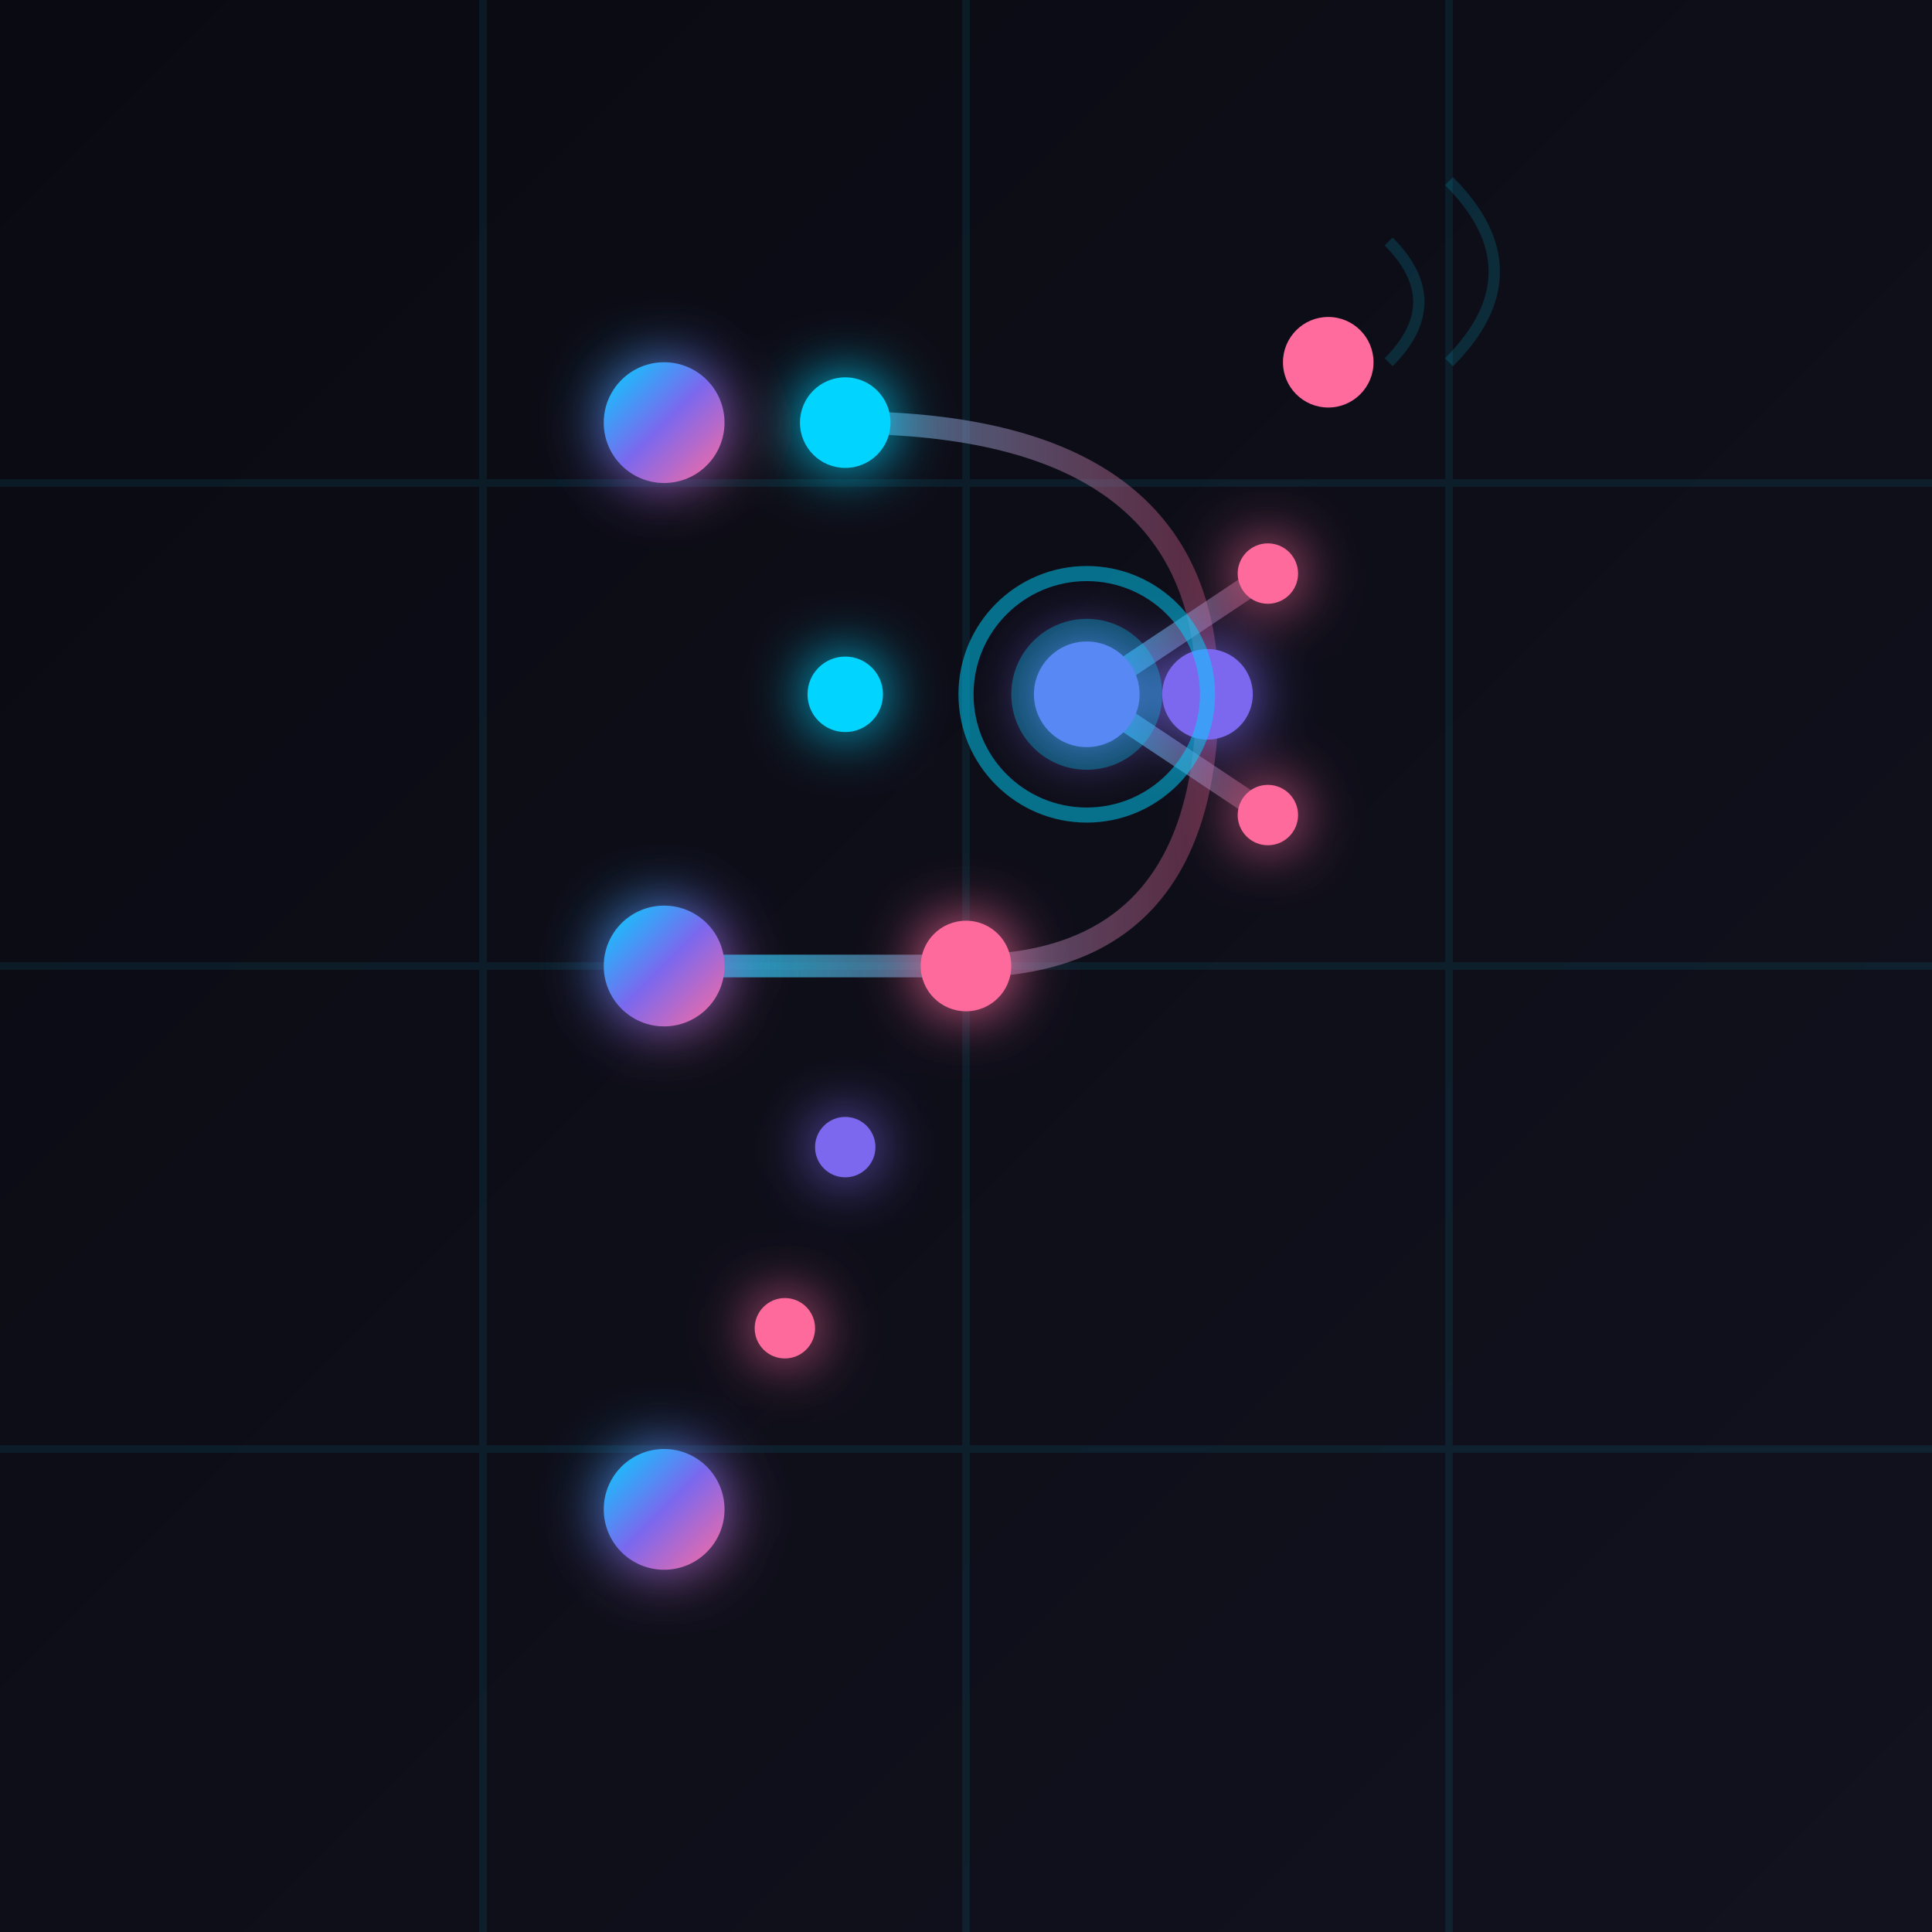
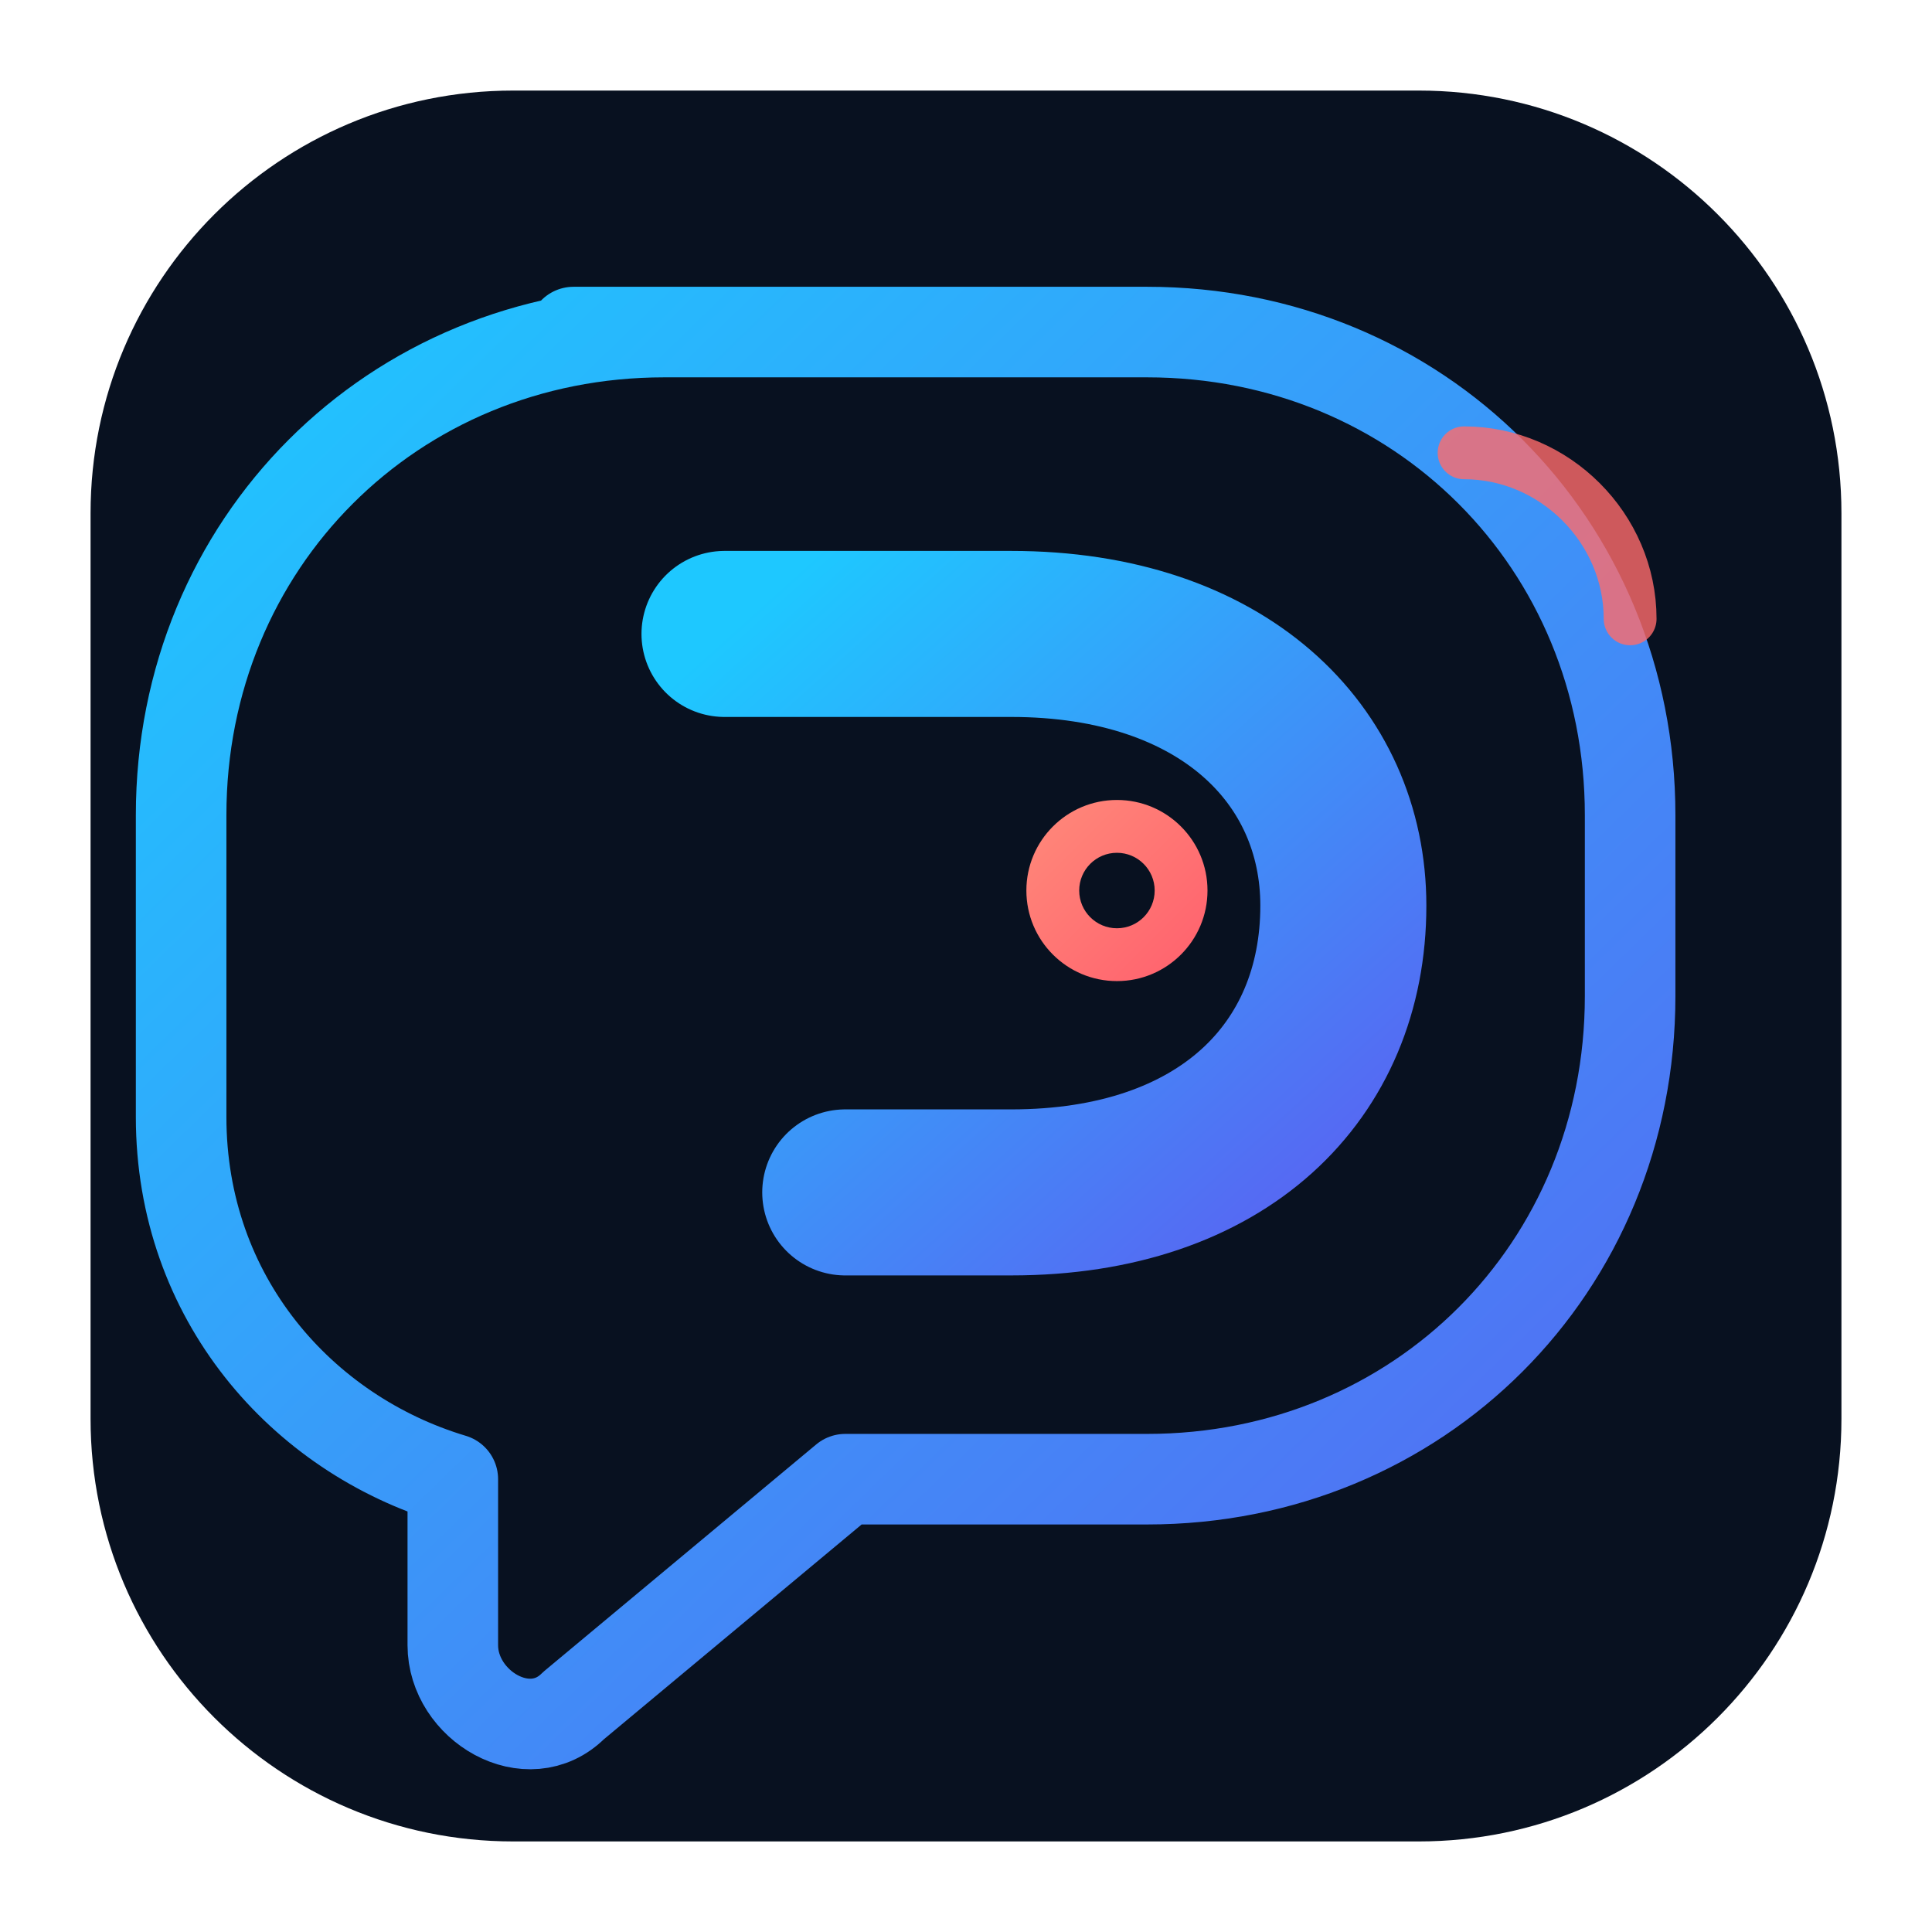
<svg xmlns="http://www.w3.org/2000/svg" viewBox="0 0 128 128">
  <defs>
-     <linearGradient id="bg" x1="0%" y1="0%" x2="100%" y2="100%">
-       <stop offset="0%" style="stop-color:#0a0a12" />
-       <stop offset="100%" style="stop-color:#12121f" />
+     <linearGradient id="signal" x1="0%" y1="0%" x2="100%" y2="100%">
+       <stop offset="0%" stop-color="#1EC8FF" />
+       <stop offset="100%" stop-color="#5865F2" />
    </linearGradient>
-     <linearGradient id="nodeGrad" x1="0%" y1="0%" x2="100%" y2="100%">
-       <stop offset="0%" style="stop-color:#00d4ff" />
-       <stop offset="50%" style="stop-color:#7b68ee" />
-       <stop offset="100%" style="stop-color:#ff6b9d" />
+     <linearGradient id="core" x1="0%" y1="0%" x2="100%" y2="100%">
+       <stop offset="0%" stop-color="#FF8A7A" />
+       <stop offset="100%" stop-color="#FF5F6D" />
    </linearGradient>
-     <linearGradient id="connectionGrad" x1="0%" y1="0%" x2="100%" y2="0%">
-       <stop offset="0%" style="stop-color:#00d4ff" stop-opacity="0.8" />
-       <stop offset="100%" style="stop-color:#ff6b9d" stop-opacity="0.3" />
-     </linearGradient>
-     <filter id="glow">
-       <feGaussianBlur stdDeviation="3" result="blur" />
-       <feComposite in="SourceGraphic" in2="blur" operator="over" />
-     </filter>
-     <filter id="nodeGlow">
-       <feGaussianBlur stdDeviation="2" result="blur" />
-       <feMerge>
-         <feMergeNode in="blur" />
-         <feMergeNode in="SourceGraphic" />
-       </feMerge>
-     </filter>
  </defs>
-   <rect width="128" height="128" fill="url(#bg)" />
-   <g opacity="0.08" stroke="#00d4ff" stroke-width="0.5">
-     <line x1="0" y1="32" x2="128" y2="32" />
-     <line x1="0" y1="64" x2="128" y2="64" />
-     <line x1="0" y1="96" x2="128" y2="96" />
-     <line x1="32" y1="0" x2="32" y2="128" />
-     <line x1="64" y1="0" x2="64" y2="128" />
-     <line x1="96" y1="0" x2="96" y2="128" />
-   </g>
-   <g fill="none" stroke="url(#connectionGrad)" stroke-width="1.5" stroke-linecap="round">
-     <line x1="44" y1="28" x2="44" y2="100" />
-     <line x1="44" y1="28" x2="56" y2="28" />
-     <line x1="44" y1="100" x2="56" y2="100" />
-     <path d="M56 28 Q80 28 80 46 Q80 64 64 64 L44 64" />
-     <line x1="56" y1="46" x2="72" y2="46" />
-     <line x1="68" y1="38" x2="68" y2="54" />
-     <line x1="72" y1="46" x2="84" y2="38" />
-     <line x1="72" y1="46" x2="84" y2="54" />
-     <line x1="44" y1="76" x2="56" y2="76" />
-     <line x1="44" y1="88" x2="52" y2="88" />
-   </g>
-   <g filter="url(#nodeGlow)">
-     <circle cx="44" cy="28" r="4" fill="url(#nodeGrad)" />
-     <circle cx="44" cy="64" r="4" fill="url(#nodeGrad)" />
-     <circle cx="44" cy="100" r="4" fill="url(#nodeGrad)" />
-     <circle cx="56" cy="28" r="3" fill="#00d4ff" />
-     <circle cx="80" cy="46" r="3" fill="#7b68ee" />
-     <circle cx="64" cy="64" r="3" fill="#ff6b9d" />
-     <circle cx="56" cy="46" r="2.5" fill="#00d4ff" />
-     <circle cx="72" cy="46" r="3.5" fill="#7b68ee" />
-     <circle cx="84" cy="38" r="2" fill="#ff6b9d" />
-     <circle cx="84" cy="54" r="2" fill="#ff6b9d" />
-     <circle cx="56" cy="76" r="2" fill="#7b68ee" />
-     <circle cx="52" cy="88" r="2" fill="#ff6b9d" />
-   </g>
-   <circle cx="72" cy="46" r="8" fill="none" stroke="#00d4ff" stroke-width="1" opacity="0.5" />
-   <circle cx="72" cy="46" r="5" fill="#00d4ff" opacity="0.3" />
-   <circle cx="88" cy="24" r="3" fill="#ff6b9d" />
-   <g fill="none" stroke="#00d4ff" stroke-width="0.75" opacity="0.15">
-     <path d="M92 24 Q96 20 92 16" />
-     <path d="M96 24 Q102 18 96 12" />
-   </g>
+   <rect x="6" y="6" width="116" height="116" rx="28" fill="#081120" />
+   <path d="M38 22h38c18 0 32 14 32 32v12c0 18-14 32-32 32H56l-18 15c-3 3-8 0-8-4V98c-10-3-18-12-18-24V54c0-18 14-32 32-32h-6z" fill="none" stroke="url(#signal)" stroke-width="6" stroke-linejoin="round" />
+   <path d="M48 42v34" fill="none" stroke="url(#signal)" stroke-width="11" stroke-linecap="round" />
+   <path d="M48 42h19c14 0 22 8 22 18 0 11-8 19-22 19H56" fill="none" stroke="url(#signal)" stroke-width="11" stroke-linecap="round" stroke-linejoin="round" />
+   <circle cx="74" cy="59" r="6" fill="url(#core)" />
+   <circle cx="74" cy="59" r="2.5" fill="#081120" />
+   <path d="M97 30c6 0 11 5 11 11" fill="none" stroke="#FF6B6B" stroke-width="3.5" stroke-linecap="round" opacity="0.8" />
</svg>
